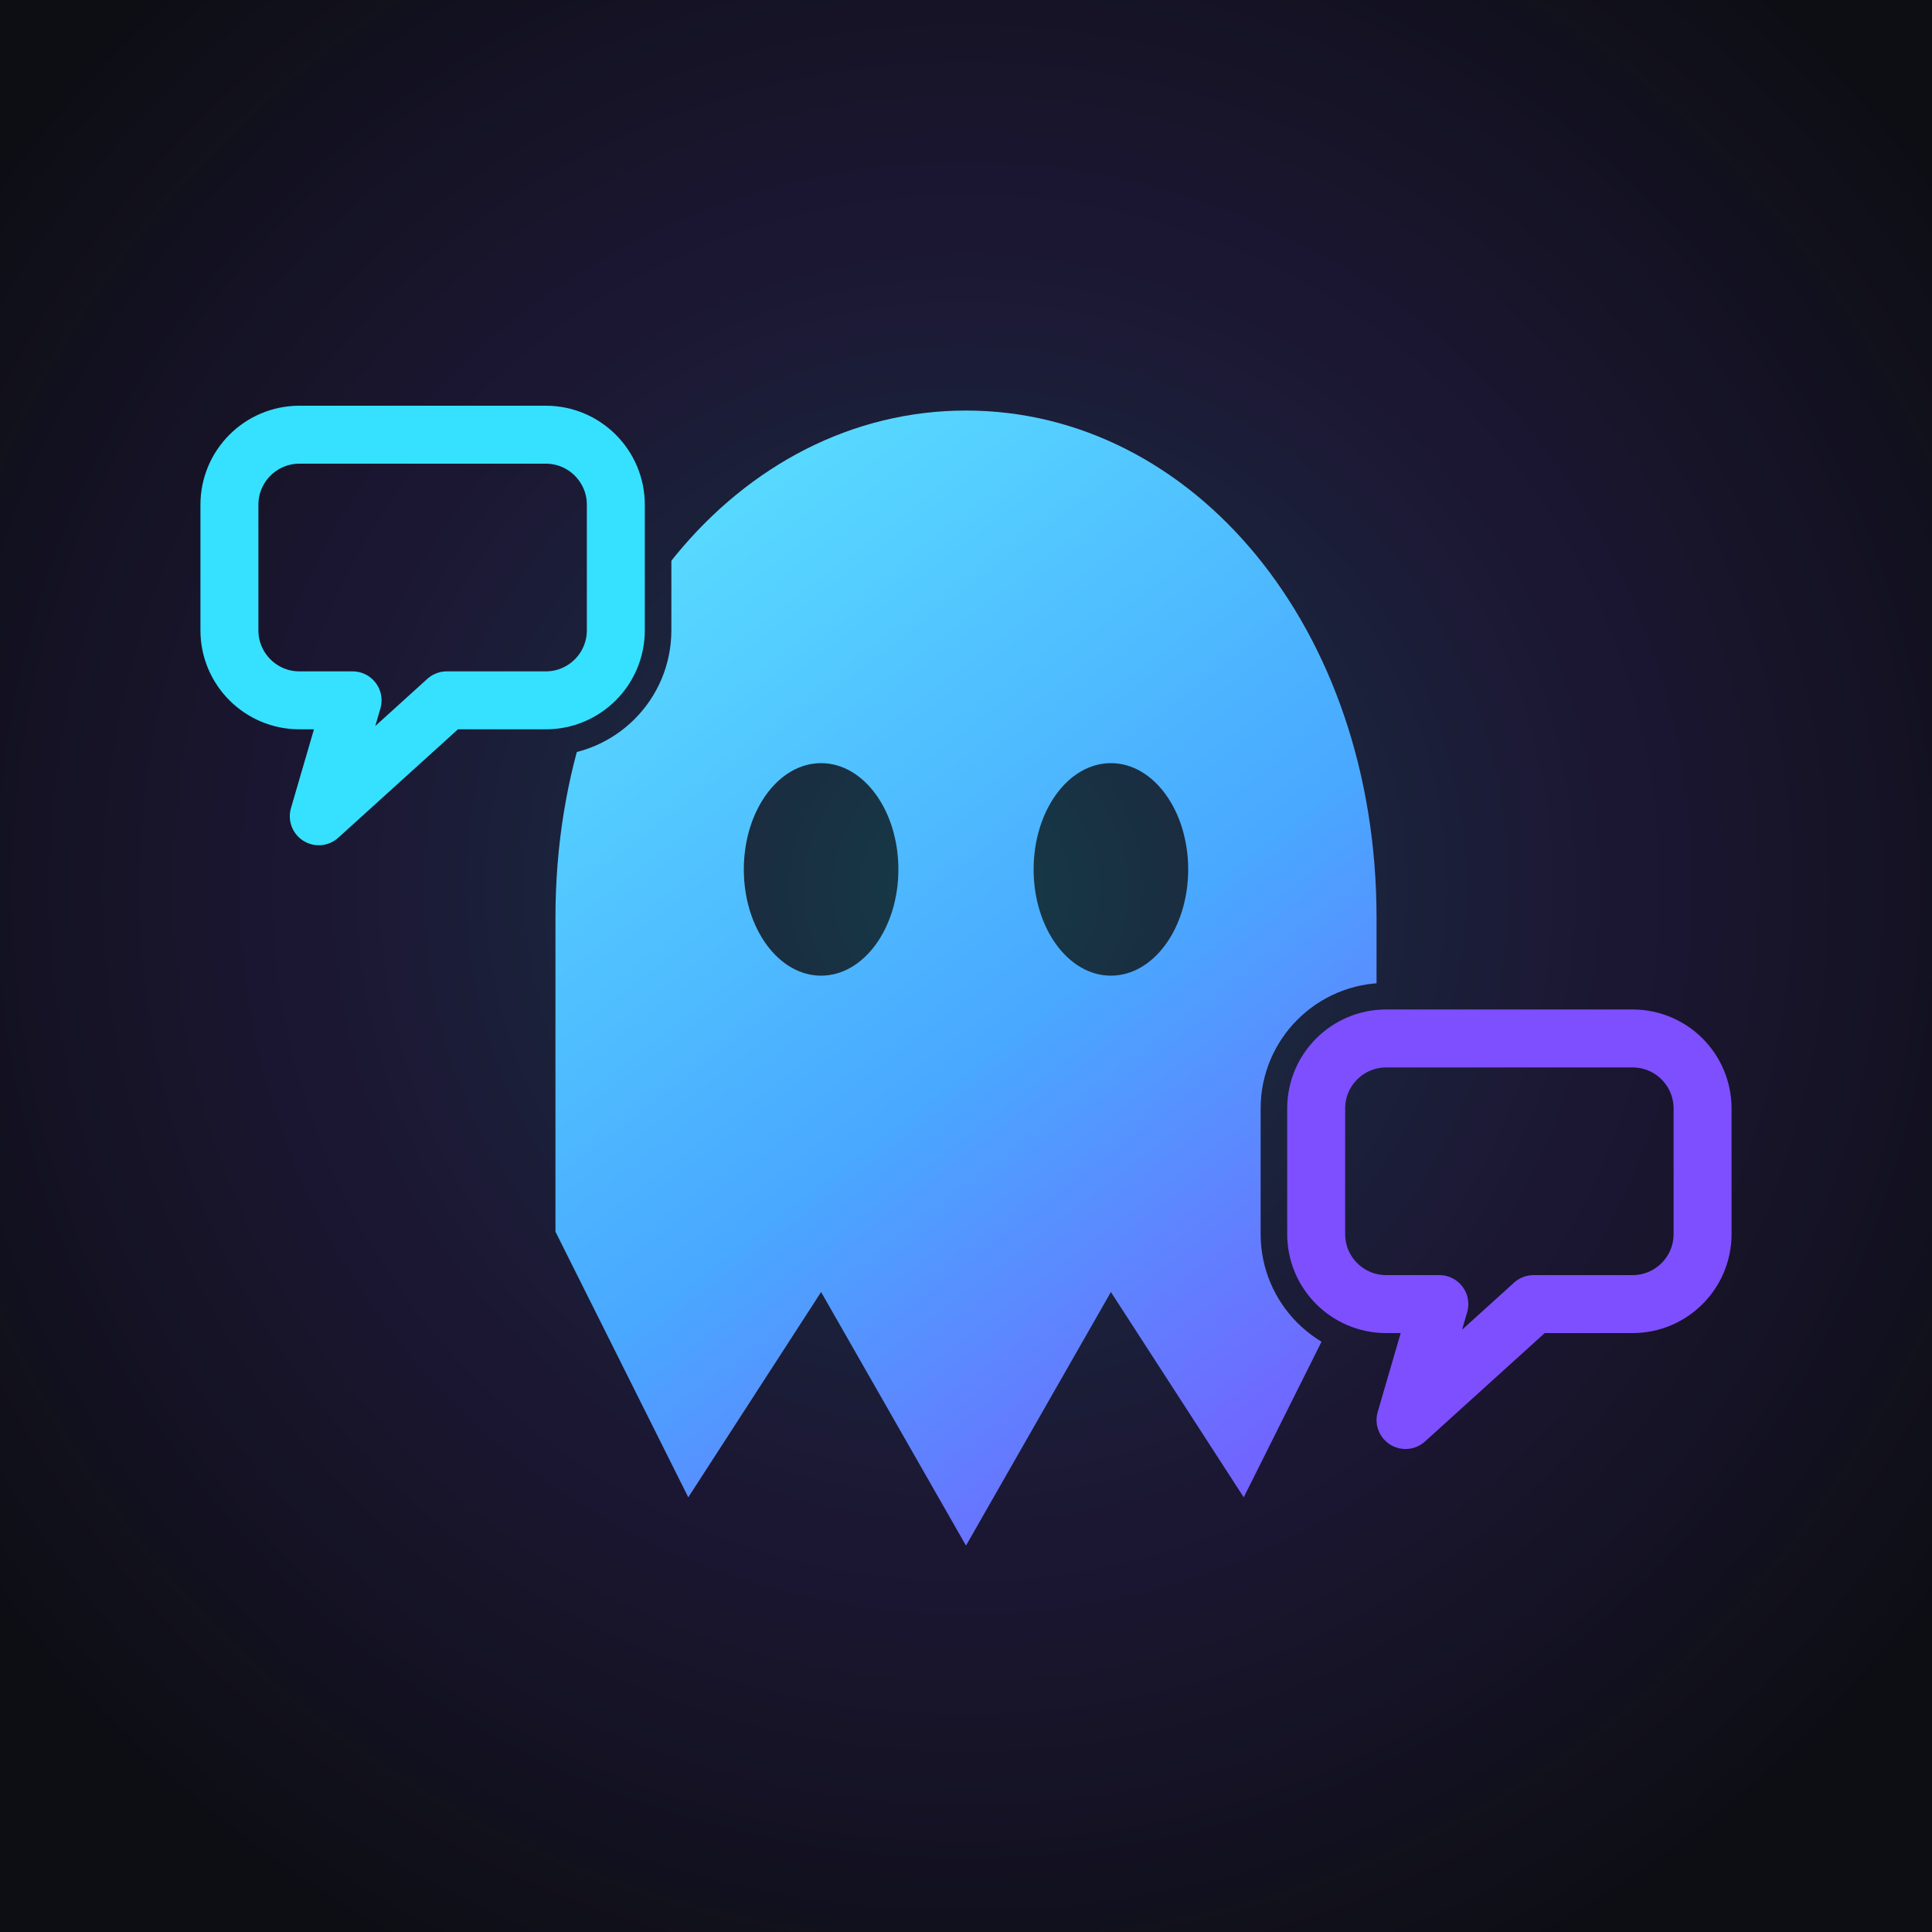
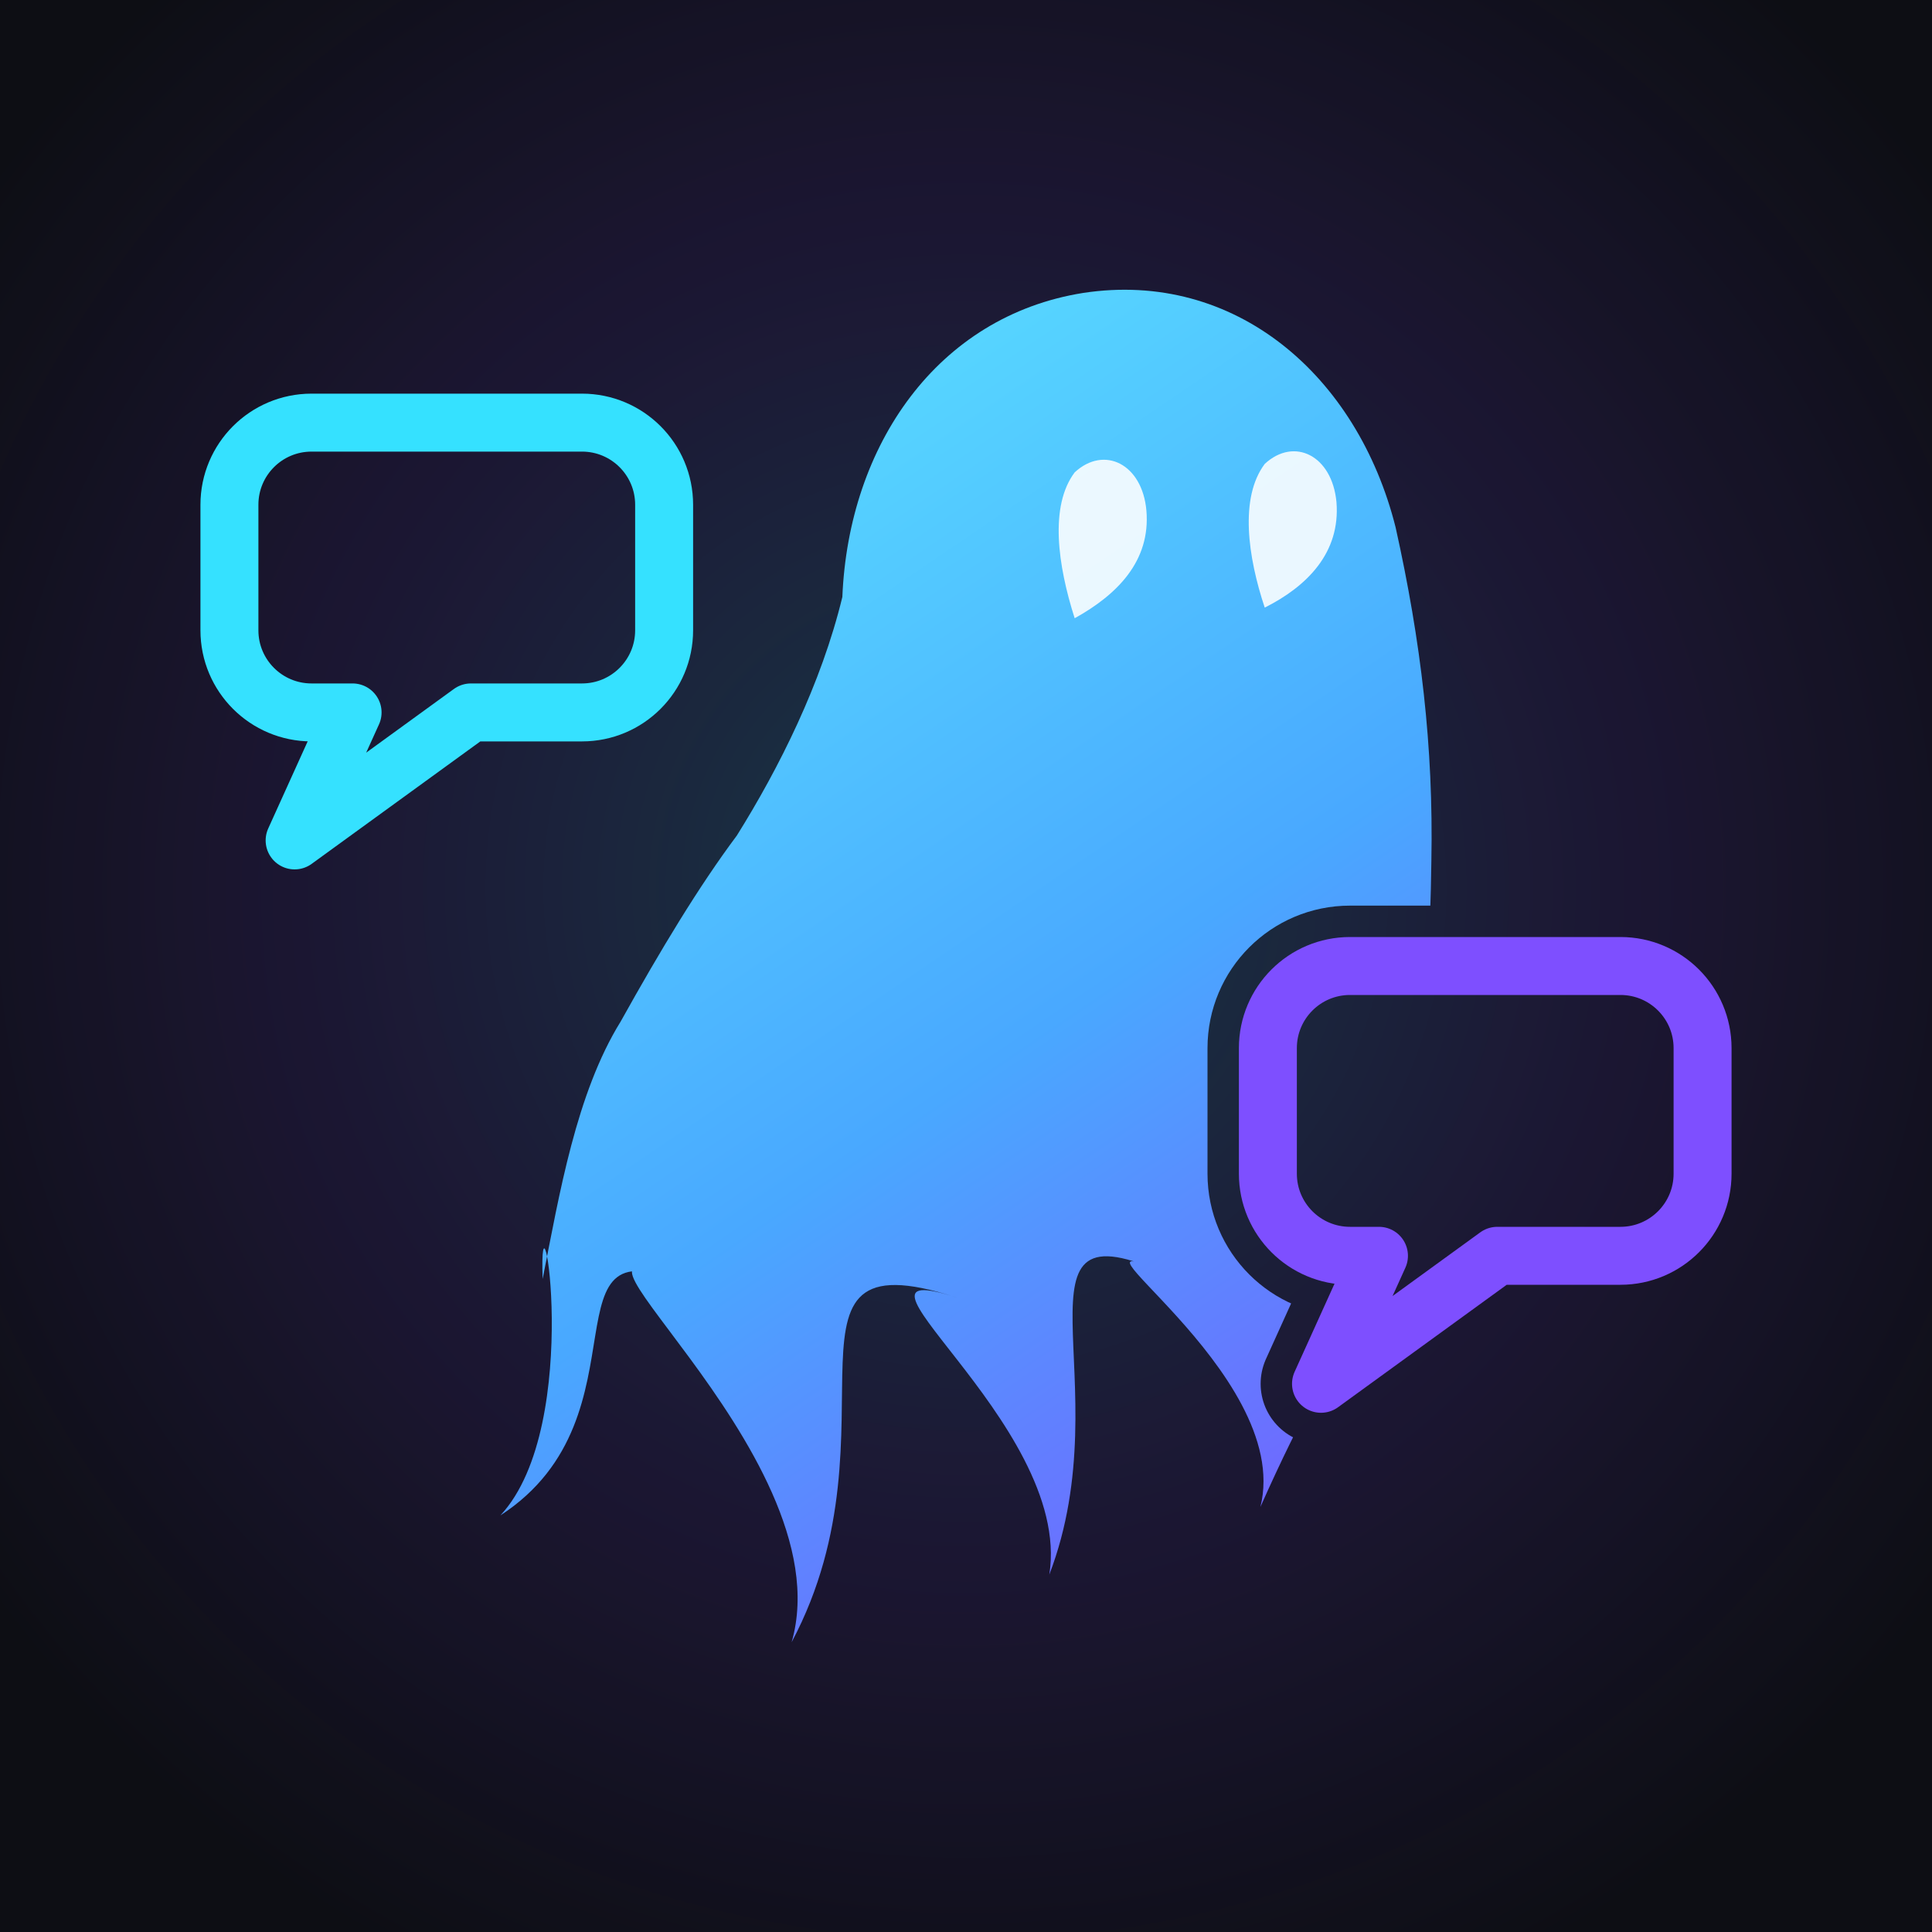
<svg xmlns="http://www.w3.org/2000/svg" viewBox="0 0 64 64" width="64" height="64" role="img" aria-label="Seance">
  <defs>
-     <linearGradient id="g" x1="14" y1="9" x2="50" y2="56" gradientUnits="userSpaceOnUse">
+     <linearGradient id="g" x1="14" y1="4" x2="52" y2="60" gradientUnits="userSpaceOnUse">
      <stop offset="0" stop-color="#5CE9FF" />
      <stop offset=".55" stop-color="#49A8FF" />
      <stop offset="1" stop-color="#7E4FFF" />
    </linearGradient>
    <mask id="c">
      <rect width="64" height="64" fill="#fff" />
-       <g fill="#000">
-         <ellipse cx="26" cy="28" rx="3.2" ry="4.4" />
-         <ellipse cx="38" cy="28" rx="3.2" ry="4.4" />
-       </g>
-       <path d="M 4.4 10 H 14.6 A 2.9 2.9 0 0 1 17.5 12.9 V 18.1 A 2.9 2.9 0 0 1 14.6 21 H 10.5 L 5.2 25.8 L 6.6 21 H 4.4 A 2.9 2.9 0 0 1 1.5 18.1 V 12.9 A 2.9 2.9 0 0 1 4.4 10 Z" fill="#000" stroke="#000" stroke-width="4.6" stroke-linejoin="round" />
-       <path d="M 49.4 35 H 59.6 A 2.9 2.9 0 0 1 62.5 37.9 V 43.1 A 2.9 2.9 0 0 1 59.6 46 H 55.5 L 50.2 50.8 L 51.6 46 H 49.4 A 2.9 2.9 0 0 1 46.5 43.1 V 37.9 A 2.9 2.9 0 0 1 49.4 35 Z" fill="#000" stroke="#000" stroke-width="4.6" stroke-linejoin="round" />
+       <path d="M 4.9 9.5 H 16.1 A 3.4 3.4 0 0 1 19.5 12.9 V 18.1 A 3.4 3.4 0 0 1 16.1 21.5 H 11.5 L 4.2 26.8 L 6.6 21.5 H 4.9 A 3.4 3.4 0 0 1 1.5 18.1 V 12.9 A 3.4 3.4 0 0 1 4.9 9.5 Z" fill="#000" stroke="#000" stroke-width="5" stroke-linejoin="round" />
+       <path d="M 47.9 32 H 59.1 A 3.4 3.4 0 0 1 62.5 35.4 V 40.6 A 3.4 3.4 0 0 1 59.1 44 H 54 L 46.7 49.3 L 49.1 44 H 47.9 A 3.4 3.4 0 0 1 44.5 40.6 V 35.4 A 3.4 3.4 0 0 1 47.9 32 Z" fill="#000" stroke="#000" stroke-width="5" stroke-linejoin="round" />
    </mask>
    <radialGradient id="glow" cx=".5" cy=".46" r=".62">
      <stop offset="0" stop-color="#35E1FF" stop-opacity=".22" />
      <stop offset=".55" stop-color="#7E4FFF" stop-opacity=".13" />
      <stop offset="1" stop-color="#7E4FFF" stop-opacity="0" />
    </radialGradient>
  </defs>
  <rect width="64" height="64" fill="#0D0E14" />
  <rect width="64" height="64" fill="url(#glow)" />
  <g transform="translate(32 32) scale(0.8) translate(-32 -32)">
-     <path d="M 15 43 V 30 C 15 18 22.6 9 32 9 C 41.4 9 49 18 49 30 V 43 L 43.5 54 L 38 45.5 L 32 56 L 26 45.5 L 20.5 54 Z" fill="url(#g)" mask="url(#c)" />
-     <path d="M 4.4 10 H 14.6 A 2.9 2.9 0 0 1 17.5 12.9 V 18.1 A 2.9 2.9 0 0 1 14.6 21 H 10.5 L 5.2 25.8 L 6.6 21 H 4.4 A 2.9 2.9 0 0 1 1.5 18.1 V 12.9 A 2.9 2.9 0 0 1 4.4 10 Z" fill="none" stroke="#35E1FF" stroke-width="2.4" stroke-linejoin="round" />
-     <path d="M 49.4 35 H 59.6 A 2.9 2.9 0 0 1 62.5 37.9 V 43.1 A 2.9 2.9 0 0 1 59.6 46 H 55.5 L 50.2 50.8 L 51.6 46 H 49.4 A 2.9 2.9 0 0 1 46.5 43.1 V 37.9 A 2.9 2.9 0 0 1 49.4 35 Z" fill="none" stroke="#7E4FFF" stroke-width="2.4" stroke-linejoin="round" />
+     <path d="M 26.88 16.72 C 27.14 10.43 30.82 5.09 36.85 4.13 C 43.14 3.17 48.21 7.54 49.79 13.84 C 50.84 18.56 51.36 22.93 51.27 27.65 C 51.19 33.95 50.57 38.84 49.53 42.34 C 47.83 49.14 47.86 46.16 44.19 54.40 C 45.60 48.78 34.90 42.25 40.34 44.79 C 33.33 41.52 38.51 49.23 35.45 57.20 C 36.45 50.86 25.43 43.59 31.95 45.84 C 23.25 42.84 29.55 51.03 24.78 60.00 C 27.06 52.07 12.62 41.43 20.59 45.31 C 14.18 42.19 19.11 50.60 12.72 54.75 C 16.24 50.97 14.29 39.99 14.47 44.96 C 15.16 41.46 15.86 37.27 17.70 34.30 C 19.36 31.32 20.94 28.70 22.51 26.60 C 24.26 23.80 26.01 20.31 26.88 16.72 Z" fill="url(#g)" mask="url(#c)" />
+     <g fill="#FFFFFF" fill-opacity=".88">
+       <path d="M 36.50 17.60 C 35.80 15.41 35.45 12.96 36.50 11.56 C 37.72 10.43 39.30 11.21 39.47 13.14 C 39.65 15.24 38.25 16.63 36.50 17.60 Z" />
+       <path d="M 44.37 17.16 C 43.67 15.06 43.32 12.61 44.37 11.21 C 45.59 10.08 47.16 10.86 47.34 12.79 C 47.51 14.89 46.12 16.28 44.37 17.16 Z" />
+     </g>
+     <path d="M 4.9 9.5 H 16.1 A 3.4 3.4 0 0 1 19.5 12.9 V 18.1 A 3.4 3.4 0 0 1 16.1 21.5 H 11.5 L 4.2 26.8 L 6.6 21.5 H 4.9 A 3.4 3.4 0 0 1 1.5 18.1 V 12.9 A 3.4 3.4 0 0 1 4.9 9.5 Z" fill="none" stroke="#35E1FF" stroke-width="2.4" stroke-linejoin="round" />
+     <path d="M 47.9 32 H 59.1 A 3.4 3.4 0 0 1 62.5 35.4 V 40.6 A 3.4 3.4 0 0 1 59.1 44 H 54 L 46.7 49.3 L 49.1 44 H 47.9 A 3.4 3.4 0 0 1 44.5 40.6 V 35.4 A 3.4 3.4 0 0 1 47.9 32 Z" fill="none" stroke="#7E4FFF" stroke-width="2.4" stroke-linejoin="round" />
  </g>
</svg>
